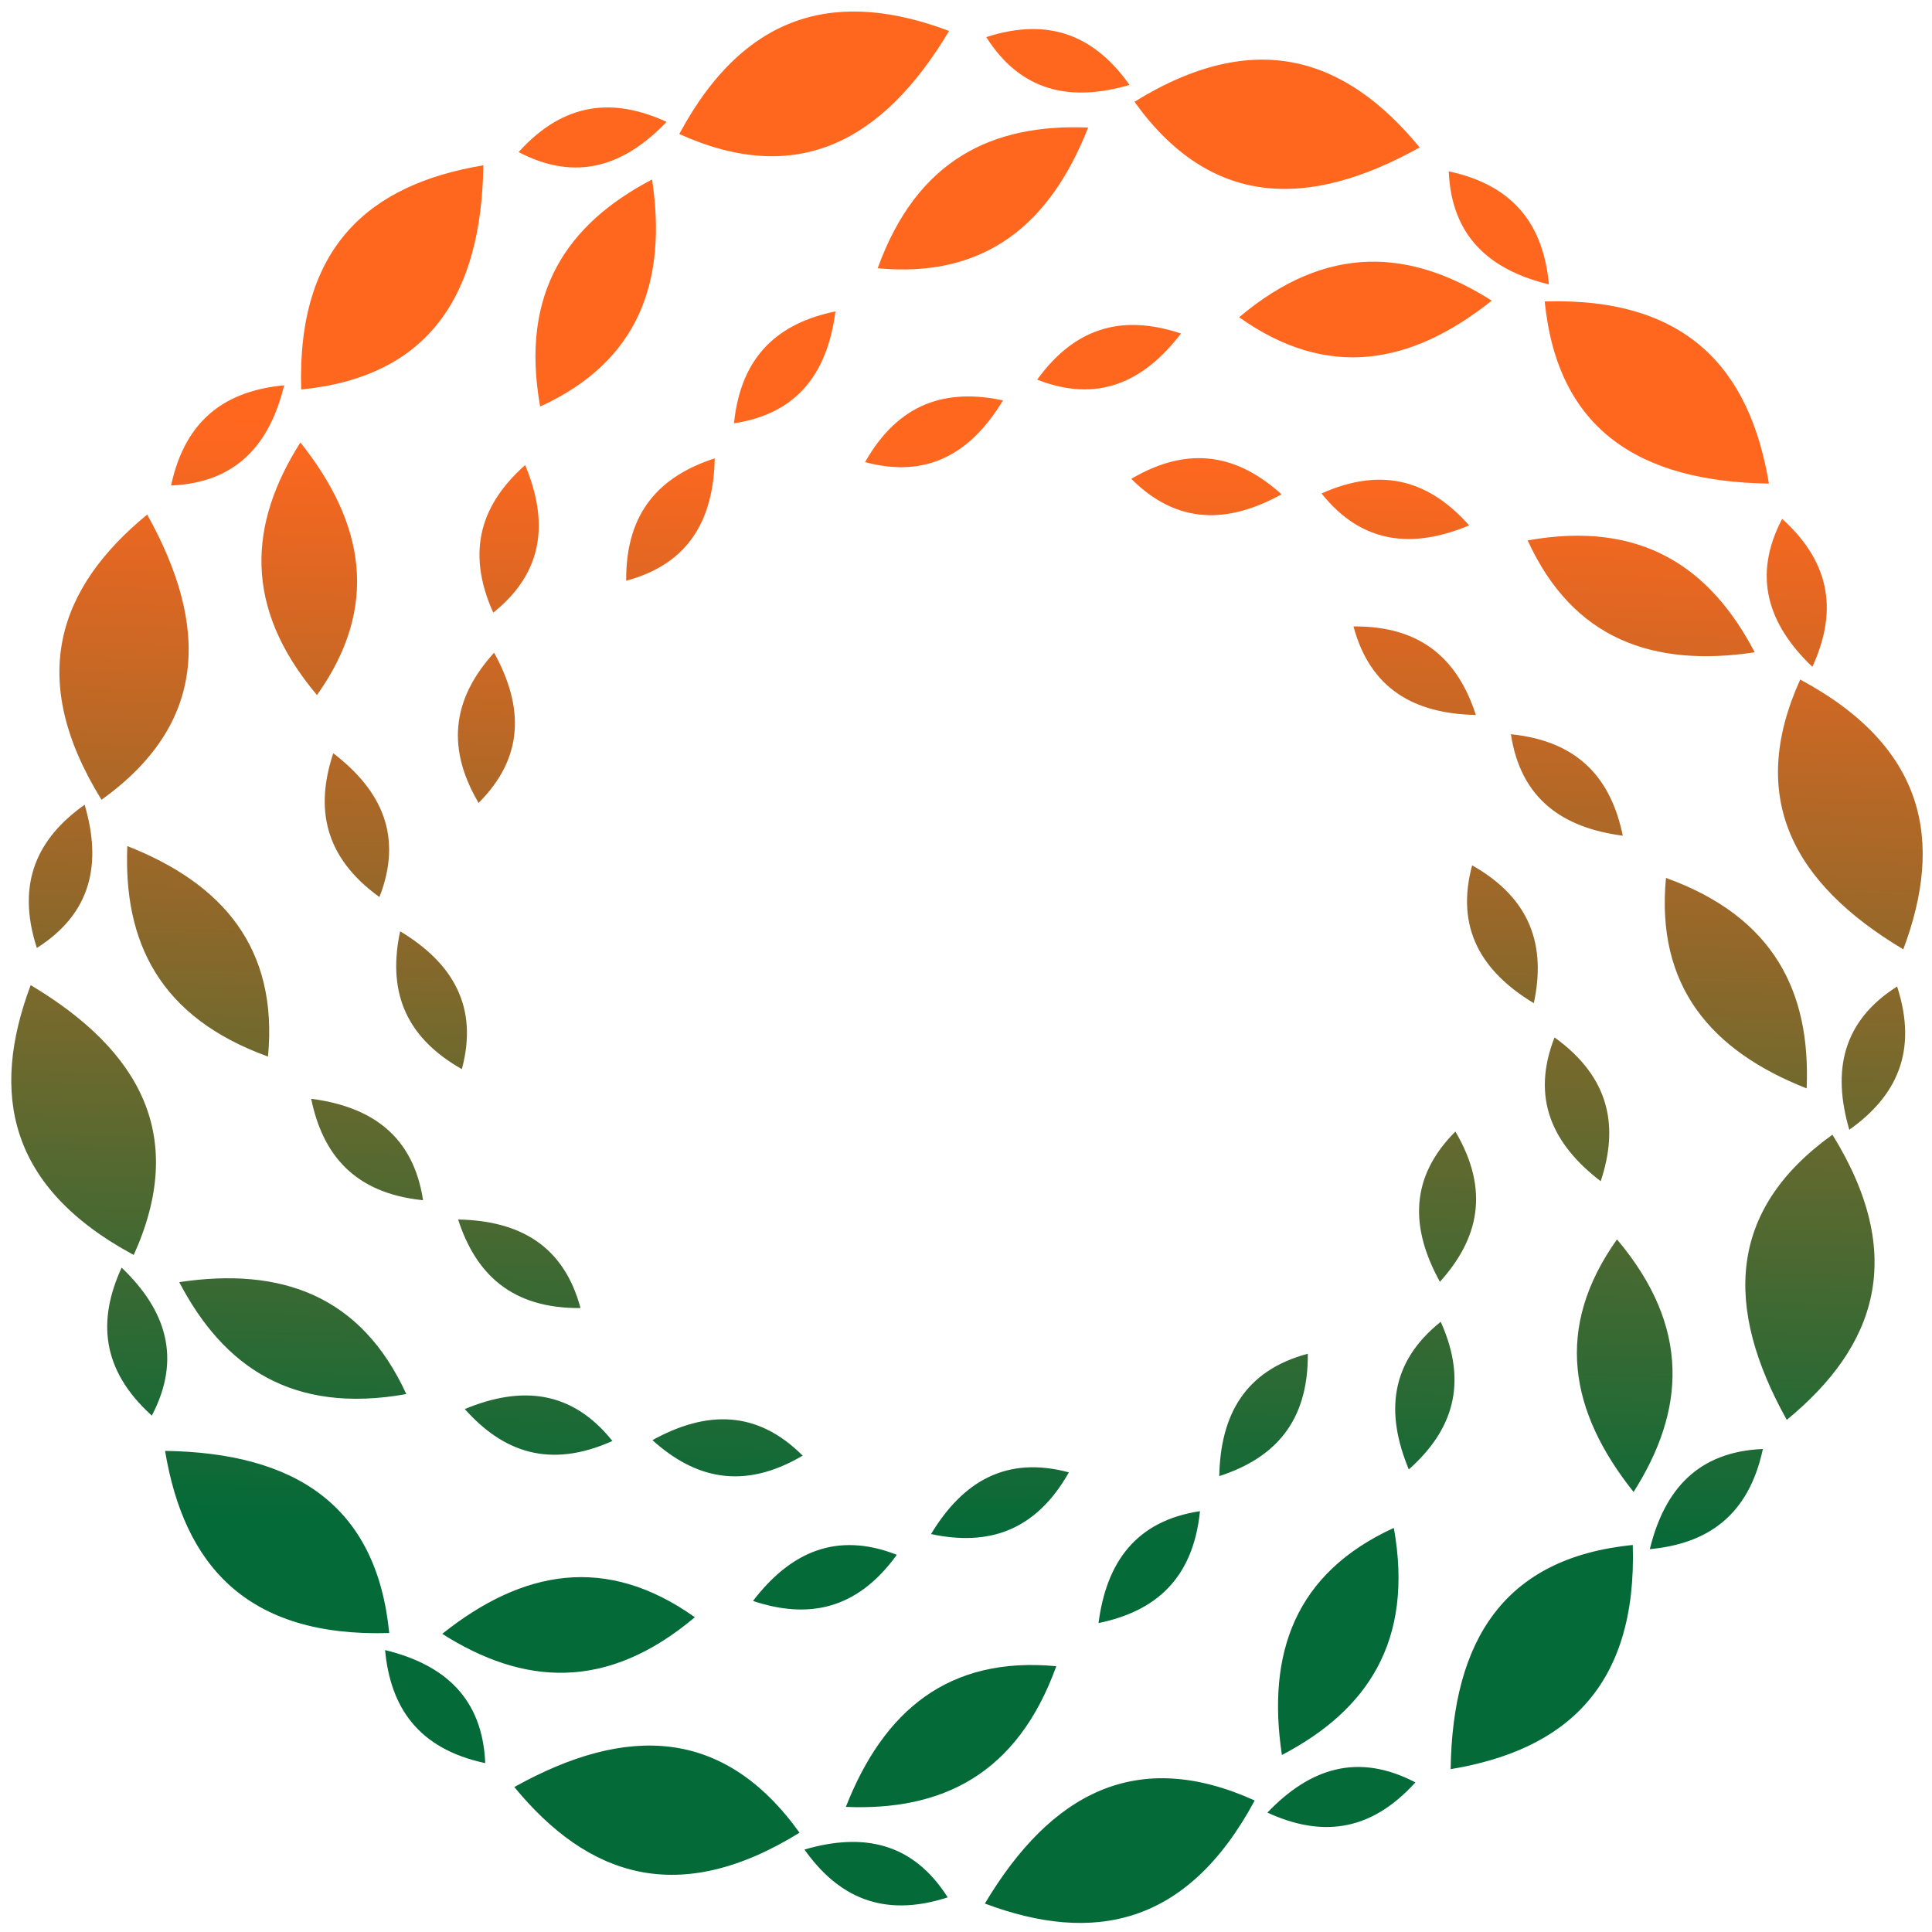
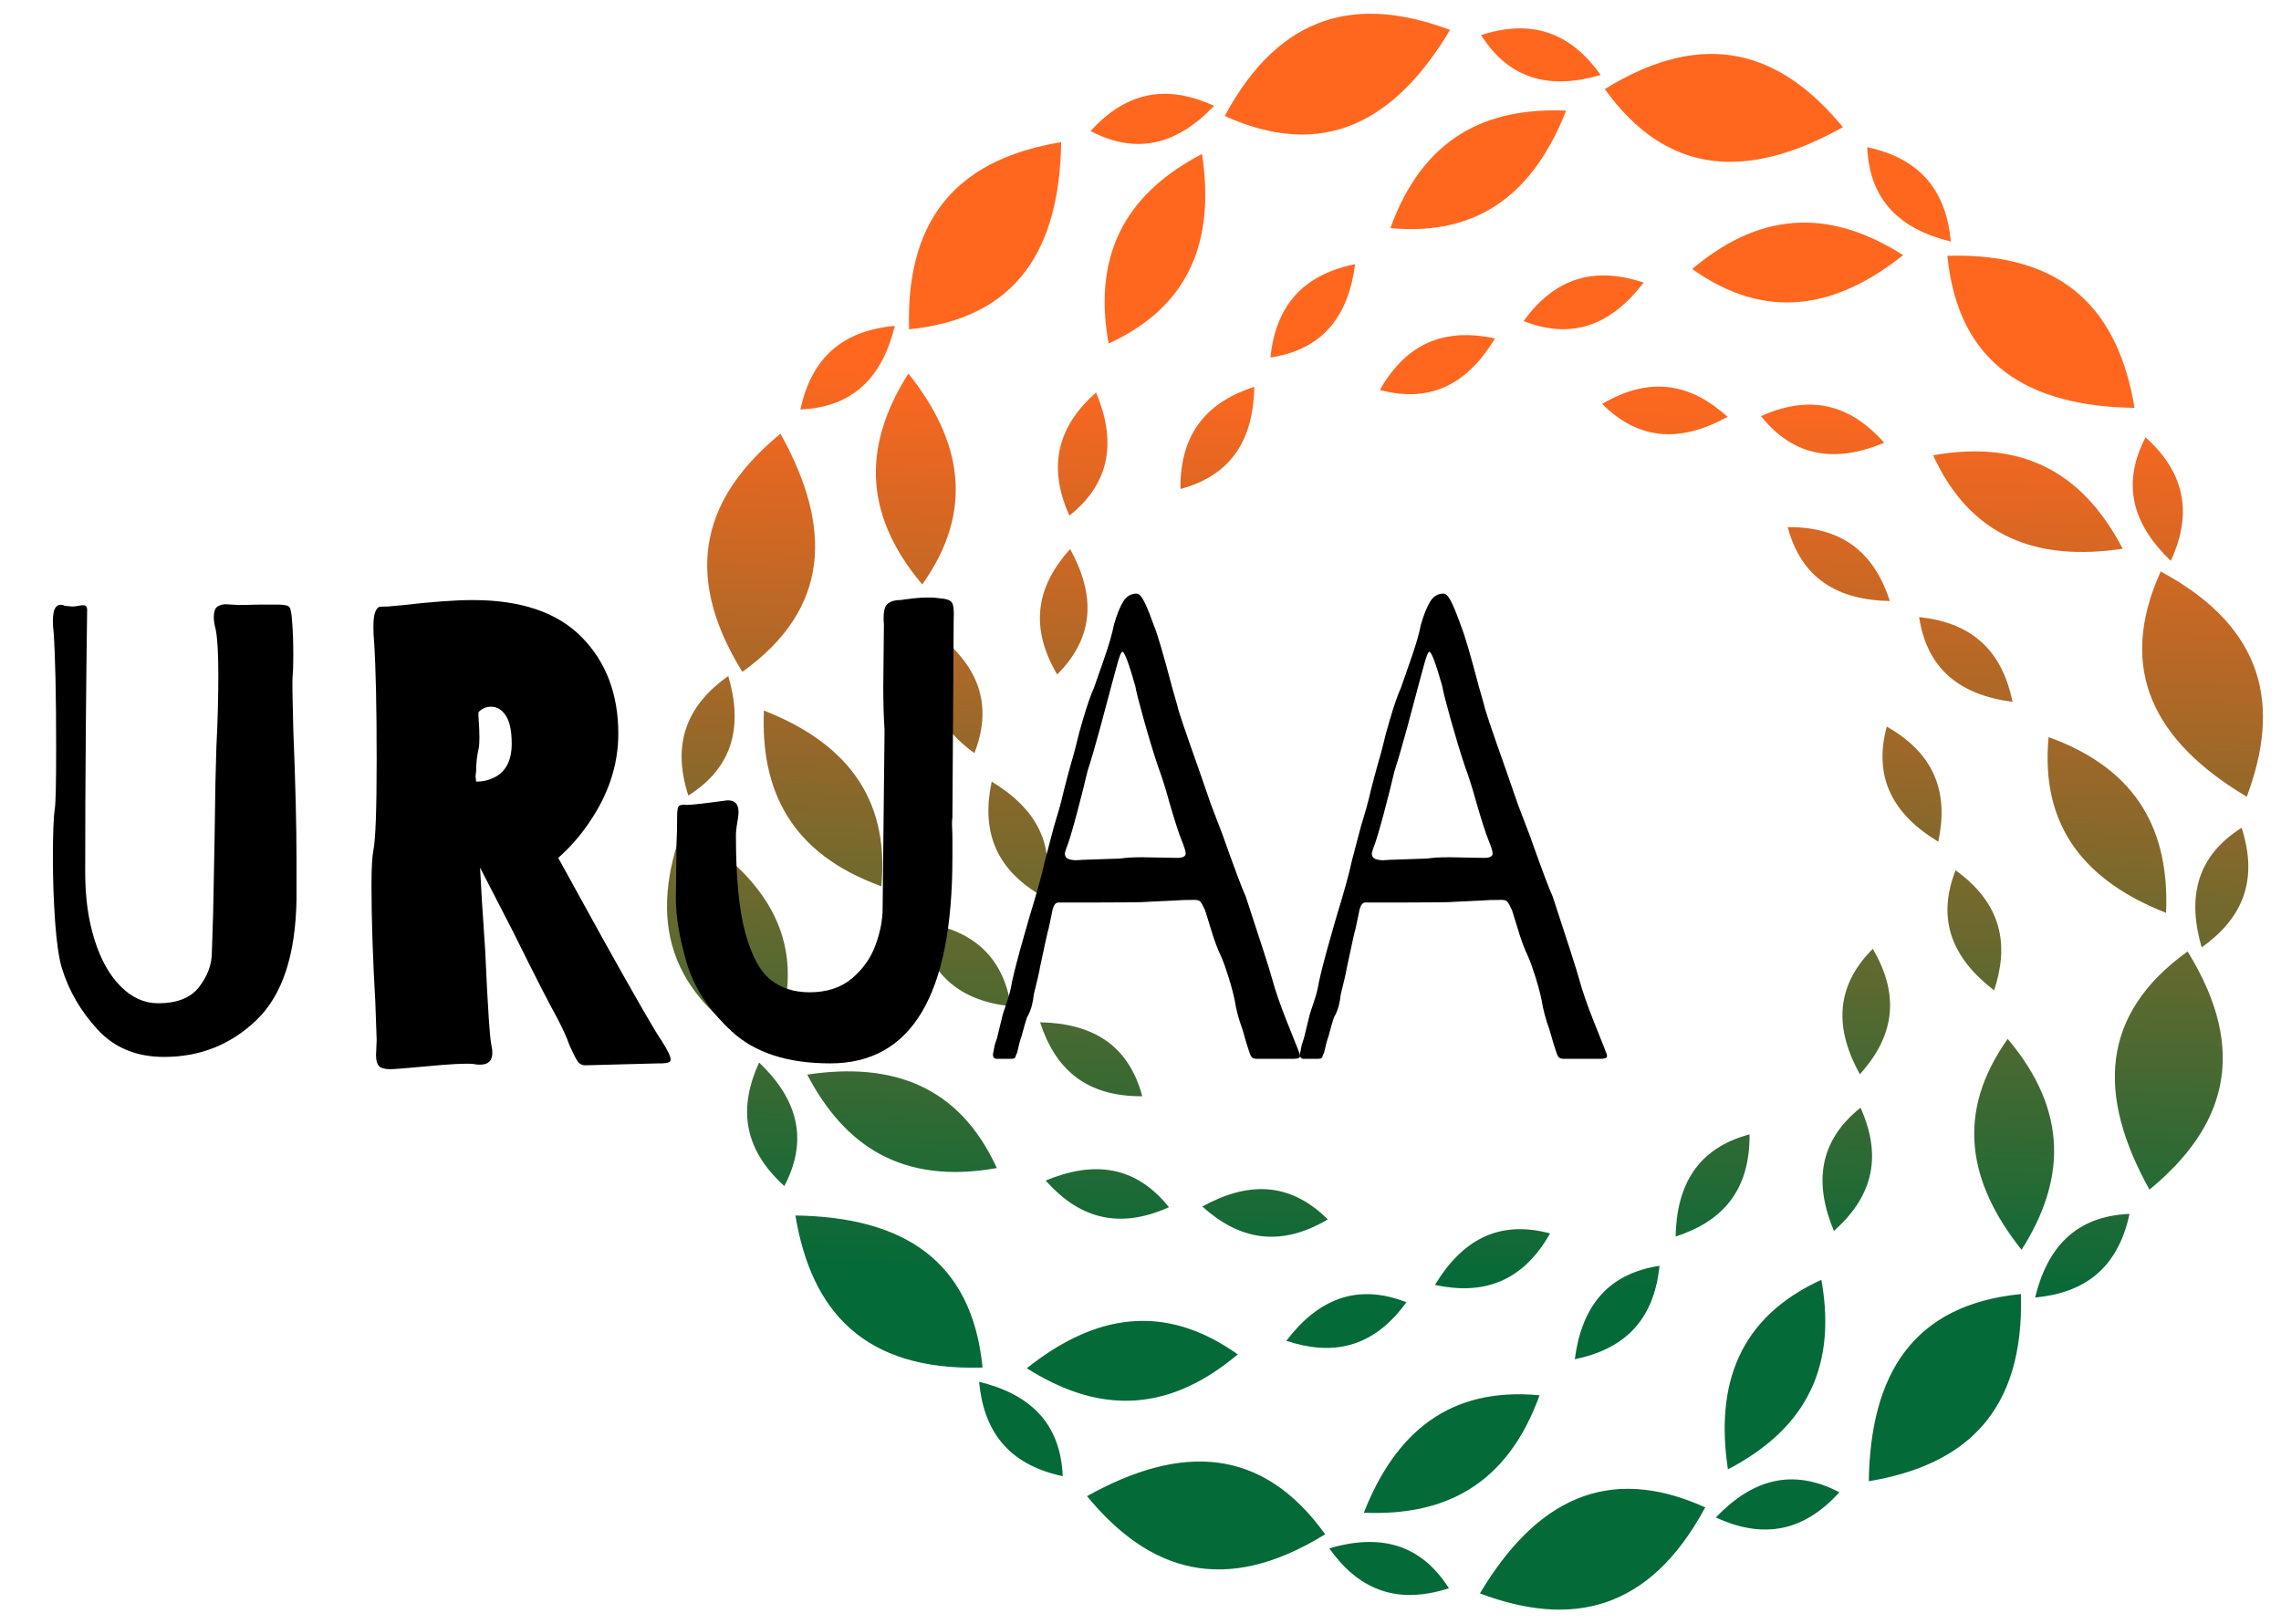
- <svg xmlns="http://www.w3.org/2000/svg" viewBox="560 357 785 785" width="100%" height="100%">
+ <svg xmlns="http://www.w3.org/2000/svg" viewBox="240 355 1110 790" width="100%" height="100%">
  <defs>
    <clipPath id="44c0f27380">
      <path d="M 564.324 361.527 L 1341.211 361.527 L 1341.211 1138.574 L 564.324 1138.574 Z M 564.324 361.527 " clip-rule="nonzero" />
    </clipPath>
    <clipPath id="81c0b21986">
      <path d="M 1191.633 778.516 C 1214.375 794.918 1217.703 814.941 1210.391 836.949 C 1190.578 821.789 1182.039 803.035 1191.633 778.516 M 1217.008 860.578 C 1247.301 896.488 1244.582 930.402 1223.75 963.215 C 1197.703 930.512 1191.422 896.555 1217.008 860.578 Z M 1223.426 984.75 C 1225.176 1042.574 1195.867 1068.125 1149.414 1075.832 C 1150.188 1023.414 1171.176 989.93 1223.426 984.75 Z M 1135.086 1081.211 C 1116.305 1102.023 1096.043 1103.156 1074.961 1093.488 C 1092.191 1075.449 1111.754 1069.004 1135.086 1081.211 Z M 1145.391 894.062 C 1156.887 919.637 1149.762 938.641 1132.426 954.051 C 1122.844 931.012 1124.82 910.504 1145.391 894.062 Z M 1126.336 977.816 C 1134.613 1024.062 1115.301 1052.074 1080.855 1070.074 C 1074.648 1028.73 1086.191 996.18 1126.336 977.816 Z M 1069.809 1088.562 C 1042.41 1139.512 1004.254 1146.988 960.168 1130.438 C 987.051 1085.426 1021.969 1066.922 1069.809 1088.562 Z M 945.074 1127.93 C 918.402 1136.562 900.285 1127.414 886.863 1108.5 C 910.805 1101.492 930.973 1105.691 945.074 1127.93 Z M 1151.352 816.762 C 1165.582 840.922 1160.594 860.59 1145.055 877.812 C 1132.996 855.969 1132.715 835.371 1151.352 816.762 Z M 1047.57 971.008 C 1044.734 998.902 1029.066 1011.801 1006.344 1016.473 C 1009.566 991.734 1021.539 974.957 1047.57 971.008 Z M 989.191 1034.012 C 973.238 1078.199 942.508 1092.805 903.68 1091.168 C 918.977 1052.262 945.246 1029.844 989.191 1034.012 Z M 884.863 1101.656 C 835.664 1132.082 798.883 1119.477 768.977 1083.102 C 814.762 1057.562 854.258 1058.996 884.863 1101.656 Z M 757.156 1073.383 C 729.742 1067.523 718.629 1050.547 716.461 1027.453 C 740.703 1033.352 756.062 1047.074 757.156 1073.383 Z M 1091.383 907.043 C 1091.629 935.078 1077.473 949.621 1055.406 956.762 C 1055.887 931.82 1065.938 913.836 1091.383 907.043 Z M 924.387 988.734 C 907.984 1011.473 887.961 1014.809 865.953 1007.492 C 881.109 987.68 899.867 979.141 924.387 988.734 Z M 842.324 1014.109 C 806.414 1044.398 772.496 1041.684 739.688 1020.852 C 772.391 994.801 806.348 988.523 842.324 1014.109 Z M 718.152 1020.523 C 660.328 1022.273 634.777 992.969 627.07 946.516 C 679.492 947.289 712.977 968.273 718.152 1020.523 Z M 621.695 932.188 C 600.883 913.402 599.746 893.141 609.414 872.062 C 627.453 889.289 633.898 908.855 621.695 932.188 Z M 994.309 955.246 C 980.504 979.648 960.977 985.16 938.293 980.316 C 951.176 958.953 968.875 948.406 994.309 955.246 Z M 808.836 942.488 C 783.266 953.984 764.258 946.859 748.855 929.523 C 771.887 919.941 792.402 921.922 808.836 942.488 Z M 725.086 923.434 C 678.84 931.711 650.824 912.402 632.828 877.953 C 674.172 871.75 706.723 883.289 725.086 923.434 Z M 614.34 866.906 C 563.387 839.508 555.914 801.352 572.465 757.266 C 617.477 784.148 635.984 819.07 614.34 866.906 Z M 574.969 742.176 C 566.336 715.5 575.488 697.387 594.398 683.965 C 601.414 707.906 597.215 728.066 574.969 742.176 Z M 886.137 948.453 C 861.98 962.68 842.312 957.691 825.09 942.152 C 846.93 930.098 867.535 929.812 886.137 948.453 Z M 731.895 844.668 C 704.004 841.836 691.102 826.16 686.434 803.445 C 711.168 806.664 727.945 818.641 731.895 844.668 Z M 668.891 786.293 C 624.703 770.336 610.098 739.605 611.734 700.773 C 650.645 716.074 673.062 742.344 668.891 786.293 Z M 601.25 681.965 C 570.82 632.758 583.426 595.98 619.801 566.074 C 645.344 611.859 643.91 651.355 601.25 681.965 Z M 629.516 554.258 C 635.379 526.84 652.363 515.73 675.449 513.562 C 669.551 537.801 655.832 553.164 629.516 554.258 Z M 795.859 888.48 C 767.824 888.727 753.285 874.574 746.137 852.5 C 771.078 852.98 789.066 863.035 795.859 888.48 Z M 714.168 721.484 C 691.43 705.082 688.098 685.059 695.41 663.051 C 715.223 678.215 723.762 696.961 714.168 721.484 Z M 688.801 639.422 C 658.5 603.516 661.219 569.602 682.055 536.785 C 708.102 569.488 714.379 603.449 688.801 639.422 Z M 682.379 515.254 C 680.629 457.422 709.934 431.875 756.391 424.172 C 755.617 476.59 734.629 510.078 682.379 515.254 Z M 770.715 418.793 C 789.492 397.98 809.762 396.84 830.844 406.516 C 813.617 424.555 794.051 431 770.715 418.793 Z M 747.66 791.406 C 723.258 777.605 717.742 758.07 722.586 735.391 C 743.945 748.277 754.496 765.977 747.66 791.406 Z M 760.41 605.938 C 748.918 580.367 756.047 561.359 773.383 545.957 C 782.961 568.988 780.984 589.496 760.41 605.938 Z M 779.473 522.188 C 771.184 475.938 790.5 447.926 824.949 429.93 C 831.152 471.273 819.613 503.824 779.473 522.188 Z M 836 411.445 C 863.398 360.488 901.551 353.012 945.633 369.57 C 918.754 414.578 883.836 433.082 836 411.445 Z M 960.727 372.074 C 987.398 363.434 1005.52 372.586 1018.941 391.504 C 995 398.516 974.832 394.312 960.727 372.074 Z M 754.457 683.234 C 740.227 659.086 745.211 639.41 760.75 622.191 C 772.801 644.031 773.09 664.633 754.457 683.234 Z M 858.23 528.992 C 861.066 501.102 876.742 488.203 899.457 483.527 C 896.234 508.266 884.27 525.043 858.23 528.992 Z M 916.613 465.996 C 932.559 421.801 963.293 407.199 1002.125 408.836 C 986.828 447.742 960.559 470.156 916.613 465.996 Z M 1020.941 398.352 C 1070.145 367.918 1106.926 380.523 1136.824 416.902 C 1091.039 442.441 1051.547 441.012 1020.941 398.352 Z M 1148.645 426.617 C 1176.062 432.477 1187.18 449.457 1189.344 472.551 C 1165.105 466.656 1149.738 452.93 1148.645 426.617 Z M 814.43 592.961 C 814.176 564.93 828.336 550.383 850.398 543.242 C 849.918 568.176 839.867 586.168 814.43 592.961 Z M 981.418 511.266 C 997.82 488.531 1017.844 485.199 1039.852 492.512 C 1024.695 512.324 1005.941 520.863 981.418 511.266 Z M 1063.48 485.902 C 1099.391 455.598 1133.309 458.32 1166.117 479.156 C 1133.414 505.203 1099.453 511.48 1063.48 485.902 Z M 1187.648 479.484 C 1245.48 477.73 1271.027 507.035 1278.73 553.488 C 1226.312 552.715 1192.824 531.727 1187.648 479.484 Z M 1284.109 567.816 C 1304.922 586.594 1306.062 606.863 1296.391 627.945 C 1278.348 610.719 1271.902 591.148 1284.109 567.816 Z M 911.496 544.766 C 925.297 520.359 944.832 514.844 967.512 519.688 C 954.629 541.043 936.926 551.598 911.496 544.766 Z M 1096.961 557.508 C 1122.531 546.02 1141.539 553.145 1156.945 570.48 C 1133.914 580.062 1113.402 578.082 1096.961 557.508 Z M 1180.711 576.574 C 1226.965 568.285 1254.977 587.602 1272.973 622.047 C 1231.625 628.254 1199.078 616.711 1180.711 576.574 Z M 1291.457 633.102 C 1342.414 660.492 1349.887 698.648 1333.332 742.734 C 1288.324 715.852 1269.816 680.934 1291.457 633.102 Z M 1330.828 757.828 C 1339.461 784.496 1330.312 802.617 1311.398 816.039 C 1304.387 792.102 1308.586 771.93 1330.828 757.828 Z M 1019.66 551.559 C 1043.816 537.324 1063.492 542.312 1080.711 557.848 C 1058.875 569.902 1038.27 570.188 1019.66 551.559 Z M 1173.906 655.328 C 1201.801 658.164 1214.695 673.84 1219.367 696.555 C 1194.637 693.336 1177.855 681.363 1173.906 655.328 Z M 1236.906 713.711 C 1281.102 729.66 1295.707 760.395 1294.07 799.227 C 1255.156 783.926 1232.742 757.652 1236.906 713.711 Z M 1304.547 818.039 C 1334.984 867.242 1322.379 904.02 1285.996 933.918 C 1260.461 888.141 1261.895 848.645 1304.547 818.039 Z M 1276.285 945.746 C 1270.426 973.156 1253.441 984.273 1230.352 986.441 C 1236.246 962.203 1249.969 946.836 1276.285 945.746 Z M 1109.941 611.527 C 1137.977 611.273 1152.52 625.434 1159.664 647.496 C 1134.727 647.02 1116.734 636.961 1109.941 611.527 Z M 1158.145 708.594 C 1182.551 722.398 1188.062 741.926 1183.219 764.609 C 1161.855 751.727 1151.309 734.027 1158.145 708.594 Z M 1158.145 708.594 " clip-rule="nonzero" />
    </clipPath>
    <linearGradient x1="-12.168" gradientTransform="matrix(0, 0.266112, -0.266112, 0, 1349.888, 353.0119)" y1="1444.761" x2="2996.199" gradientUnits="userSpaceOnUse" y2="1538.854" id="87e8923e1f">
      <stop stop-opacity="1" stop-color="rgb(100%, 40.388%, 12.16%)" offset="0" />
      <stop stop-opacity="1" stop-color="rgb(100%, 40.388%, 12.16%)" offset="0.03" />
      <stop stop-opacity="1" stop-color="rgb(100%, 40.388%, 12.16%)" offset="0.125" />
      <stop stop-opacity="1" stop-color="rgb(100%, 40.388%, 12.16%)" offset="0.188" />
      <stop stop-opacity="1" stop-color="rgb(100%, 40.388%, 12.16%)" offset="0.219" />
      <stop stop-opacity="1" stop-color="rgb(100%, 40.388%, 12.16%)" offset="0.234" />
      <stop stop-opacity="1" stop-color="rgb(99.78%, 40.392%, 12.181%)" offset="0.238" />
      <stop stop-opacity="1" stop-color="rgb(99.561%, 40.395%, 12.202%)" offset="0.242" />
      <stop stop-opacity="1" stop-color="rgb(98.86%, 40.402%, 12.273%)" offset="0.246" />
      <stop stop-opacity="1" stop-color="rgb(98.161%, 40.411%, 12.343%)" offset="0.25" />
      <stop stop-opacity="1" stop-color="rgb(97.461%, 40.419%, 12.411%)" offset="0.254" />
      <stop stop-opacity="1" stop-color="rgb(96.762%, 40.428%, 12.482%)" offset="0.258" />
      <stop stop-opacity="1" stop-color="rgb(96.062%, 40.436%, 12.55%)" offset="0.262" />
      <stop stop-opacity="1" stop-color="rgb(95.363%, 40.445%, 12.621%)" offset="0.266" />
      <stop stop-opacity="1" stop-color="rgb(94.662%, 40.453%, 12.691%)" offset="0.27" />
      <stop stop-opacity="1" stop-color="rgb(93.964%, 40.462%, 12.761%)" offset="0.273" />
      <stop stop-opacity="1" stop-color="rgb(93.263%, 40.469%, 12.83%)" offset="0.277" />
      <stop stop-opacity="1" stop-color="rgb(92.563%, 40.479%, 12.9%)" offset="0.281" />
      <stop stop-opacity="1" stop-color="rgb(91.862%, 40.486%, 12.968%)" offset="0.285" />
      <stop stop-opacity="1" stop-color="rgb(91.164%, 40.495%, 13.039%)" offset="0.289" />
      <stop stop-opacity="1" stop-color="rgb(90.463%, 40.503%, 13.107%)" offset="0.293" />
      <stop stop-opacity="1" stop-color="rgb(89.764%, 40.512%, 13.177%)" offset="0.297" />
      <stop stop-opacity="1" stop-color="rgb(89.064%, 40.52%, 13.248%)" offset="0.301" />
      <stop stop-opacity="1" stop-color="rgb(88.365%, 40.529%, 13.318%)" offset="0.305" />
      <stop stop-opacity="1" stop-color="rgb(87.665%, 40.536%, 13.387%)" offset="0.309" />
      <stop stop-opacity="1" stop-color="rgb(86.966%, 40.546%, 13.457%)" offset="0.312" />
      <stop stop-opacity="1" stop-color="rgb(86.266%, 40.553%, 13.525%)" offset="0.316" />
      <stop stop-opacity="1" stop-color="rgb(85.565%, 40.562%, 13.596%)" offset="0.32" />
      <stop stop-opacity="1" stop-color="rgb(84.865%, 40.57%, 13.666%)" offset="0.324" />
      <stop stop-opacity="1" stop-color="rgb(84.166%, 40.579%, 13.736%)" offset="0.328" />
      <stop stop-opacity="1" stop-color="rgb(83.466%, 40.587%, 13.805%)" offset="0.332" />
      <stop stop-opacity="1" stop-color="rgb(82.767%, 40.596%, 13.875%)" offset="0.336" />
      <stop stop-opacity="1" stop-color="rgb(82.066%, 40.604%, 13.943%)" offset="0.34" />
      <stop stop-opacity="1" stop-color="rgb(81.367%, 40.613%, 14.014%)" offset="0.344" />
      <stop stop-opacity="1" stop-color="rgb(80.667%, 40.62%, 14.084%)" offset="0.348" />
      <stop stop-opacity="1" stop-color="rgb(79.968%, 40.63%, 14.154%)" offset="0.352" />
      <stop stop-opacity="1" stop-color="rgb(79.268%, 40.637%, 14.223%)" offset="0.355" />
      <stop stop-opacity="1" stop-color="rgb(78.568%, 40.646%, 14.293%)" offset="0.359" />
      <stop stop-opacity="1" stop-color="rgb(77.867%, 40.654%, 14.362%)" offset="0.363" />
      <stop stop-opacity="1" stop-color="rgb(77.168%, 40.663%, 14.432%)" offset="0.367" />
      <stop stop-opacity="1" stop-color="rgb(76.468%, 40.671%, 14.502%)" offset="0.371" />
      <stop stop-opacity="1" stop-color="rgb(75.769%, 40.68%, 14.572%)" offset="0.375" />
      <stop stop-opacity="1" stop-color="rgb(75.069%, 40.688%, 14.641%)" offset="0.379" />
      <stop stop-opacity="1" stop-color="rgb(74.37%, 40.697%, 14.711%)" offset="0.383" />
      <stop stop-opacity="1" stop-color="rgb(73.669%, 40.704%, 14.78%)" offset="0.387" />
      <stop stop-opacity="1" stop-color="rgb(72.971%, 40.714%, 14.85%)" offset="0.391" />
      <stop stop-opacity="1" stop-color="rgb(72.27%, 40.721%, 14.92%)" offset="0.395" />
      <stop stop-opacity="1" stop-color="rgb(71.57%, 40.73%, 14.99%)" offset="0.398" />
      <stop stop-opacity="1" stop-color="rgb(70.869%, 40.738%, 15.059%)" offset="0.402" />
      <stop stop-opacity="1" stop-color="rgb(70.171%, 40.747%, 15.129%)" offset="0.406" />
      <stop stop-opacity="1" stop-color="rgb(69.47%, 40.755%, 15.198%)" offset="0.41" />
      <stop stop-opacity="1" stop-color="rgb(68.771%, 40.764%, 15.268%)" offset="0.414" />
      <stop stop-opacity="1" stop-color="rgb(68.071%, 40.771%, 15.338%)" offset="0.418" />
      <stop stop-opacity="1" stop-color="rgb(67.372%, 40.781%, 15.408%)" offset="0.422" />
      <stop stop-opacity="1" stop-color="rgb(66.672%, 40.788%, 15.477%)" offset="0.426" />
      <stop stop-opacity="1" stop-color="rgb(65.973%, 40.797%, 15.547%)" offset="0.43" />
      <stop stop-opacity="1" stop-color="rgb(65.273%, 40.805%, 15.616%)" offset="0.434" />
      <stop stop-opacity="1" stop-color="rgb(64.572%, 40.814%, 15.686%)" offset="0.438" />
      <stop stop-opacity="1" stop-color="rgb(63.872%, 40.822%, 15.756%)" offset="0.441" />
      <stop stop-opacity="1" stop-color="rgb(63.173%, 40.831%, 15.826%)" offset="0.445" />
      <stop stop-opacity="1" stop-color="rgb(62.473%, 40.839%, 15.895%)" offset="0.449" />
      <stop stop-opacity="1" stop-color="rgb(61.774%, 40.848%, 15.965%)" offset="0.453" />
      <stop stop-opacity="1" stop-color="rgb(61.073%, 40.855%, 16.034%)" offset="0.457" />
      <stop stop-opacity="1" stop-color="rgb(60.374%, 40.865%, 16.104%)" offset="0.461" />
      <stop stop-opacity="1" stop-color="rgb(59.674%, 40.872%, 16.174%)" offset="0.465" />
      <stop stop-opacity="1" stop-color="rgb(58.975%, 40.881%, 16.245%)" offset="0.469" />
      <stop stop-opacity="1" stop-color="rgb(58.275%, 40.889%, 16.313%)" offset="0.473" />
      <stop stop-opacity="1" stop-color="rgb(57.574%, 40.898%, 16.383%)" offset="0.477" />
      <stop stop-opacity="1" stop-color="rgb(56.874%, 40.906%, 16.452%)" offset="0.48" />
      <stop stop-opacity="1" stop-color="rgb(56.175%, 40.915%, 16.522%)" offset="0.484" />
      <stop stop-opacity="1" stop-color="rgb(55.475%, 40.923%, 16.591%)" offset="0.488" />
      <stop stop-opacity="1" stop-color="rgb(54.776%, 40.932%, 16.661%)" offset="0.492" />
      <stop stop-opacity="1" stop-color="rgb(54.076%, 40.939%, 16.731%)" offset="0.496" />
      <stop stop-opacity="1" stop-color="rgb(53.377%, 40.948%, 16.801%)" offset="0.5" />
      <stop stop-opacity="1" stop-color="rgb(52.676%, 40.956%, 16.87%)" offset="0.504" />
      <stop stop-opacity="1" stop-color="rgb(51.978%, 40.965%, 16.94%)" offset="0.508" />
      <stop stop-opacity="1" stop-color="rgb(51.277%, 40.973%, 17.009%)" offset="0.512" />
      <stop stop-opacity="1" stop-color="rgb(50.578%, 40.982%, 17.079%)" offset="0.516" />
      <stop stop-opacity="1" stop-color="rgb(49.878%, 40.99%, 17.149%)" offset="0.52" />
      <stop stop-opacity="1" stop-color="rgb(49.178%, 40.999%, 17.22%)" offset="0.523" />
      <stop stop-opacity="1" stop-color="rgb(48.477%, 41.006%, 17.288%)" offset="0.527" />
      <stop stop-opacity="1" stop-color="rgb(47.778%, 41.016%, 17.358%)" offset="0.531" />
      <stop stop-opacity="1" stop-color="rgb(47.078%, 41.023%, 17.427%)" offset="0.535" />
      <stop stop-opacity="1" stop-color="rgb(46.379%, 41.032%, 17.497%)" offset="0.539" />
      <stop stop-opacity="1" stop-color="rgb(45.679%, 41.04%, 17.567%)" offset="0.543" />
      <stop stop-opacity="1" stop-color="rgb(44.98%, 41.049%, 17.638%)" offset="0.547" />
      <stop stop-opacity="1" stop-color="rgb(44.279%, 41.057%, 17.706%)" offset="0.551" />
      <stop stop-opacity="1" stop-color="rgb(43.581%, 41.066%, 17.776%)" offset="0.555" />
      <stop stop-opacity="1" stop-color="rgb(42.88%, 41.074%, 17.845%)" offset="0.559" />
      <stop stop-opacity="1" stop-color="rgb(42.18%, 41.083%, 17.915%)" offset="0.562" />
      <stop stop-opacity="1" stop-color="rgb(41.479%, 41.09%, 17.986%)" offset="0.566" />
      <stop stop-opacity="1" stop-color="rgb(40.781%, 41.1%, 18.056%)" offset="0.57" />
      <stop stop-opacity="1" stop-color="rgb(40.08%, 41.107%, 18.124%)" offset="0.574" />
      <stop stop-opacity="1" stop-color="rgb(39.381%, 41.116%, 18.195%)" offset="0.578" />
      <stop stop-opacity="1" stop-color="rgb(38.681%, 41.124%, 18.263%)" offset="0.582" />
      <stop stop-opacity="1" stop-color="rgb(37.982%, 41.133%, 18.333%)" offset="0.586" />
      <stop stop-opacity="1" stop-color="rgb(37.282%, 41.141%, 18.404%)" offset="0.59" />
      <stop stop-opacity="1" stop-color="rgb(36.583%, 41.15%, 18.474%)" offset="0.594" />
      <stop stop-opacity="1" stop-color="rgb(35.883%, 41.158%, 18.542%)" offset="0.598" />
      <stop stop-opacity="1" stop-color="rgb(35.182%, 41.167%, 18.613%)" offset="0.602" />
      <stop stop-opacity="1" stop-color="rgb(34.482%, 41.174%, 18.681%)" offset="0.605" />
      <stop stop-opacity="1" stop-color="rgb(33.783%, 41.183%, 18.752%)" offset="0.609" />
      <stop stop-opacity="1" stop-color="rgb(33.083%, 41.191%, 18.822%)" offset="0.613" />
      <stop stop-opacity="1" stop-color="rgb(32.384%, 41.2%, 18.892%)" offset="0.617" />
      <stop stop-opacity="1" stop-color="rgb(31.683%, 41.208%, 18.961%)" offset="0.621" />
      <stop stop-opacity="1" stop-color="rgb(30.984%, 41.217%, 19.031%)" offset="0.625" />
      <stop stop-opacity="1" stop-color="rgb(30.284%, 41.225%, 19.099%)" offset="0.629" />
      <stop stop-opacity="1" stop-color="rgb(29.585%, 41.234%, 19.17%)" offset="0.633" />
      <stop stop-opacity="1" stop-color="rgb(28.885%, 41.241%, 19.24%)" offset="0.637" />
      <stop stop-opacity="1" stop-color="rgb(28.185%, 41.251%, 19.31%)" offset="0.641" />
      <stop stop-opacity="1" stop-color="rgb(27.484%, 41.258%, 19.379%)" offset="0.645" />
      <stop stop-opacity="1" stop-color="rgb(26.785%, 41.267%, 19.449%)" offset="0.648" />
      <stop stop-opacity="1" stop-color="rgb(26.085%, 41.275%, 19.518%)" offset="0.652" />
      <stop stop-opacity="1" stop-color="rgb(25.386%, 41.284%, 19.588%)" offset="0.656" />
      <stop stop-opacity="1" stop-color="rgb(24.686%, 41.292%, 19.656%)" offset="0.66" />
      <stop stop-opacity="1" stop-color="rgb(23.987%, 41.301%, 19.727%)" offset="0.664" />
      <stop stop-opacity="1" stop-color="rgb(23.286%, 41.309%, 19.797%)" offset="0.668" />
      <stop stop-opacity="1" stop-color="rgb(22.588%, 41.318%, 19.867%)" offset="0.672" />
      <stop stop-opacity="1" stop-color="rgb(21.887%, 41.325%, 19.936%)" offset="0.676" />
      <stop stop-opacity="1" stop-color="rgb(21.187%, 41.335%, 20.006%)" offset="0.68" />
      <stop stop-opacity="1" stop-color="rgb(20.486%, 41.342%, 20.074%)" offset="0.684" />
      <stop stop-opacity="1" stop-color="rgb(19.788%, 41.351%, 20.145%)" offset="0.688" />
      <stop stop-opacity="1" stop-color="rgb(19.087%, 41.359%, 20.215%)" offset="0.691" />
      <stop stop-opacity="1" stop-color="rgb(18.388%, 41.368%, 20.285%)" offset="0.695" />
      <stop stop-opacity="1" stop-color="rgb(17.688%, 41.376%, 20.354%)" offset="0.699" />
      <stop stop-opacity="1" stop-color="rgb(16.989%, 41.385%, 20.424%)" offset="0.703" />
      <stop stop-opacity="1" stop-color="rgb(16.289%, 41.393%, 20.493%)" offset="0.707" />
      <stop stop-opacity="1" stop-color="rgb(15.59%, 41.402%, 20.563%)" offset="0.711" />
      <stop stop-opacity="1" stop-color="rgb(14.89%, 41.409%, 20.633%)" offset="0.715" />
      <stop stop-opacity="1" stop-color="rgb(14.189%, 41.418%, 20.703%)" offset="0.719" />
      <stop stop-opacity="1" stop-color="rgb(13.489%, 41.426%, 20.772%)" offset="0.723" />
      <stop stop-opacity="1" stop-color="rgb(12.79%, 41.435%, 20.842%)" offset="0.727" />
      <stop stop-opacity="1" stop-color="rgb(12.09%, 41.443%, 20.911%)" offset="0.73" />
      <stop stop-opacity="1" stop-color="rgb(11.391%, 41.452%, 20.981%)" offset="0.734" />
      <stop stop-opacity="1" stop-color="rgb(10.69%, 41.46%, 21.051%)" offset="0.738" />
      <stop stop-opacity="1" stop-color="rgb(9.991%, 41.469%, 21.121%)" offset="0.742" />
      <stop stop-opacity="1" stop-color="rgb(9.291%, 41.476%, 21.19%)" offset="0.746" />
      <stop stop-opacity="1" stop-color="rgb(8.592%, 41.486%, 21.26%)" offset="0.75" />
      <stop stop-opacity="1" stop-color="rgb(7.892%, 41.493%, 21.329%)" offset="0.754" />
      <stop stop-opacity="1" stop-color="rgb(7.191%, 41.502%, 21.399%)" offset="0.758" />
      <stop stop-opacity="1" stop-color="rgb(6.491%, 41.51%, 21.469%)" offset="0.762" />
      <stop stop-opacity="1" stop-color="rgb(5.792%, 41.519%, 21.539%)" offset="0.766" />
      <stop stop-opacity="1" stop-color="rgb(5.092%, 41.527%, 21.608%)" offset="0.77" />
      <stop stop-opacity="1" stop-color="rgb(4.393%, 41.536%, 21.678%)" offset="0.773" />
      <stop stop-opacity="1" stop-color="rgb(3.693%, 41.544%, 21.747%)" offset="0.777" />
      <stop stop-opacity="1" stop-color="rgb(2.994%, 41.553%, 21.817%)" offset="0.781" />
      <stop stop-opacity="1" stop-color="rgb(2.293%, 41.56%, 21.887%)" offset="0.785" />
      <stop stop-opacity="1" stop-color="rgb(1.595%, 41.57%, 21.957%)" offset="0.789" />
      <stop stop-opacity="1" stop-color="rgb(1.581%, 41.57%, 21.957%)" offset="0.797" />
      <stop stop-opacity="1" stop-color="rgb(1.569%, 41.57%, 21.959%)" offset="0.812" />
      <stop stop-opacity="1" stop-color="rgb(1.569%, 41.57%, 21.959%)" offset="0.875" />
      <stop stop-opacity="1" stop-color="rgb(1.569%, 41.57%, 21.959%)" offset="0.97" />
      <stop stop-opacity="1" stop-color="rgb(1.569%, 41.57%, 21.959%)" offset="1" />
    </linearGradient>
  </defs>
  <g clip-path="url(#44c0f27380)">
    <g clip-path="url(#81c0b21986)">
      <path fill="url(#87e8923e1f)" d="M 1341.211 361.527 L 564.324 361.527 L 564.324 1138.574 L 1341.211 1138.574 Z" fill-rule="nonzero" />
    </g>
  </g>
+   <g fill="currentColor" fill-opacity="1">
+     <g fill="currentColor" fill-opacity="1">
+       <g transform="translate(248.1339, 870.2887)">
+         <g>
+           <path d="M 134.266 -186.469 C 134.055 -184.375 134.164 -175.57 134.594 -160.062 C 135.633 -134.477 136.156 -113.41 136.156 -96.859 L 136.156 -77.672 C 135.738 -50.629 129.289 -31.078 116.812 -19.016 C 104.344 -6.961 89.305 -0.938 71.703 -0.938 C 58.285 -0.938 47.488 -5.391 39.312 -14.297 C 31.133 -23.211 25.367 -33.125 22.016 -44.031 C 20.547 -48.844 19.441 -56.332 18.703 -66.5 C 17.973 -76.676 17.609 -87.109 17.609 -97.797 C 17.609 -109.742 17.922 -117.707 18.547 -121.688 C 18.973 -124.625 19.188 -134.375 19.188 -150.938 C 19.188 -177.352 18.766 -196.43 17.922 -208.172 C 17.711 -209.43 17.609 -211.109 17.609 -213.203 C 17.609 -219.703 19.598 -222.113 23.578 -220.438 L 27.047 -220.125 C 27.879 -220.125 28.766 -220.227 29.703 -220.438 C 30.648 -220.645 31.648 -220.75 32.703 -220.75 C 33.547 -220.75 34.07 -220.117 34.281 -218.859 C 34.07 -205.648 33.859 -186.727 33.641 -162.094 C 33.43 -137.469 33.328 -113.625 33.328 -90.562 C 33.328 -78.406 34.848 -67.504 37.891 -57.859 C 40.93 -48.211 45.176 -40.664 50.625 -35.219 C 56.07 -29.77 62.148 -27.047 68.859 -27.047 C 78.086 -27.047 84.742 -29.719 88.828 -35.062 C 92.922 -40.406 94.969 -46.016 94.969 -51.891 L 95.594 -71.062 C 96.219 -102.508 96.531 -119.91 96.531 -123.266 C 96.531 -128.086 96.742 -137.625 97.172 -151.875 C 97.797 -163.832 98.109 -175.57 98.109 -187.094 C 98.109 -197.375 97.691 -204.609 96.859 -208.797 C 96.223 -211.316 95.906 -213.305 95.906 -214.766 C 95.906 -217.703 96.586 -219.535 97.953 -220.266 C 99.316 -221.004 100.676 -221.32 102.031 -221.219 C 103.395 -221.113 104.289 -221.062 104.719 -221.062 C 106.812 -220.852 109.164 -220.801 111.781 -220.906 C 114.406 -221.008 116.766 -221.062 118.859 -221.062 L 127.047 -221.062 C 130.398 -221.062 132.336 -220.586 132.859 -219.641 C 133.379 -218.703 133.742 -216.66 133.953 -213.516 C 134.379 -208.898 134.594 -203.238 134.594 -196.531 C 134.594 -191.914 134.484 -188.562 134.266 -186.469 Z M 34.281 -217.281 L 34.281 -218.859 Z M 34.281 -217.281 " />
+         </g>
+       </g>
+     </g>
+     <g fill="currentColor" fill-opacity="1">
+       <g transform="translate(401.5901, 870.2887)">
+         <g>
+           <path d="M 28.297 5.031 C 25.578 5.031 23.742 4.504 22.797 3.453 C 21.859 2.41 21.391 0.629 21.391 -1.891 L 21.703 -9.125 L 21.062 -27.359 C 19.812 -49.16 19.188 -68.133 19.188 -84.281 C 19.188 -92.664 19.5 -98.426 20.125 -101.562 C 21.176 -106.812 21.703 -121.594 21.703 -145.906 C 21.703 -171.27 21.281 -190.453 20.438 -203.453 C 20.227 -205.129 20.125 -207.438 20.125 -210.375 C 20.125 -213.727 20.438 -216.133 21.062 -217.594 C 21.695 -219.062 22.379 -219.848 23.109 -219.953 C 23.848 -220.066 25.16 -220.125 27.047 -220.125 L 33.969 -220.75 C 48.426 -222.426 59.953 -223.266 68.547 -223.266 C 92.023 -223.266 109.688 -217.234 121.531 -205.172 C 133.375 -193.117 139.297 -177.453 139.297 -158.172 C 139.297 -142.867 134.375 -128.191 124.531 -114.141 C 120.332 -108.066 115.508 -102.617 110.062 -97.797 L 132.078 -57.859 C 148.211 -28.93 157.645 -12.582 160.375 -8.812 C 163.312 -4.195 164.781 -1.156 164.781 0.312 C 164.781 1.156 164.254 1.68 163.203 1.891 C 162.148 2.098 161.254 2.203 160.516 2.203 C 159.785 2.203 159.211 2.203 158.797 2.203 L 123.266 3.141 C 121.586 3.141 120.273 2.406 119.328 0.938 C 118.391 -0.531 117.082 -3.148 115.406 -6.922 C 114.352 -10.066 112.469 -14.258 109.75 -19.5 C 105.551 -27.039 98.316 -41.191 88.047 -61.953 L 72.016 -93.078 L 72.953 -76.406 L 74.531 -52.516 C 75.781 -24.422 76.828 -8.906 77.672 -5.969 C 77.879 -5.133 77.984 -4.086 77.984 -2.828 C 77.984 0.941 75.992 2.828 72.016 2.828 C 70.754 2.828 69.703 2.723 68.859 2.516 C 65.504 2.098 57.332 2.52 44.344 3.781 C 35.531 4.613 30.18 5.031 28.297 5.031 Z M 70.125 -134.906 C 73.27 -134.906 76.098 -135.531 78.609 -136.781 C 84.484 -139.508 87.422 -145.066 87.422 -153.453 C 87.422 -159.535 86.477 -164.039 84.594 -166.969 C 82.707 -169.906 80.297 -171.375 77.359 -171.375 C 75.047 -171.375 73.051 -170.535 71.375 -168.859 C 71.164 -168.648 71.164 -167.18 71.375 -164.453 C 71.594 -161.734 71.703 -159.008 71.703 -156.281 C 71.703 -153.977 71.594 -152.301 71.375 -151.25 C 70.539 -147.688 70.125 -144.02 70.125 -140.25 L 69.812 -137.422 Z M 70.125 -134.906 " />
+         </g>
+       </g>
+     </g>
+     <g fill="currentColor" fill-opacity="1">
+       <g transform="translate(567.3102, 870.2887)">
+         <g>
+           <path d="M 76.734 2.203 C 55.973 2.203 39.984 -2.984 28.766 -13.359 C 17.555 -23.742 10.223 -34.961 6.766 -47.016 C 3.305 -59.066 1.578 -69.285 1.578 -77.672 L 1.891 -104.719 C 2.098 -108.695 2.203 -113.203 2.203 -118.234 C 2.203 -120.961 2.516 -122.586 3.141 -123.109 C 3.773 -123.629 5.035 -123.785 6.922 -123.578 C 9.223 -123.578 15.723 -124.312 26.422 -125.781 C 30.191 -125.988 32.078 -124.102 32.078 -120.125 C 32.078 -118.863 31.863 -117.078 31.438 -114.766 C 31.02 -112.461 30.812 -110.367 30.812 -108.484 C 30.812 -88.148 32.332 -72.426 35.375 -61.312 C 38.414 -50.207 42.504 -42.609 47.641 -38.516 C 52.773 -34.43 59.117 -32.391 66.672 -32.391 C 75.055 -32.391 81.922 -34.641 87.266 -39.141 C 92.609 -43.648 96.43 -49.051 98.734 -55.344 C 101.047 -61.633 102.203 -67.609 102.203 -73.266 L 103.141 -160.062 C 102.723 -166.344 102.516 -173.258 102.516 -180.812 L 102.828 -211.312 C 102.41 -216.551 102.93 -219.852 104.391 -221.219 C 105.859 -222.582 107.957 -223.266 110.688 -223.266 C 111.945 -223.473 113.938 -223.734 116.656 -224.047 C 119.383 -224.359 121.898 -224.516 124.203 -224.516 C 126.516 -224.516 128.191 -224.41 129.234 -224.203 C 132.805 -223.992 135.008 -223.312 135.844 -222.156 C 136.688 -221.008 137 -218.234 136.781 -213.828 L 136.156 -117.609 C 135.945 -116.141 135.895 -114.516 136 -112.734 C 136.102 -110.953 136.156 -109.328 136.156 -107.859 L 136.156 -97.797 C 136.156 -31.129 116.348 2.203 76.734 2.203 Z M 76.734 2.203 " />
+         </g>
+       </g>
+     </g>
+     <g fill="currentColor" fill-opacity="1">
+       <g transform="translate(721.7098, 870.2887)">
+         <g>
+           <path d="M 3.453 0 C 1.566 0 1.047 -1.363 1.891 -4.094 C 1.891 -4.719 1.992 -5.238 2.203 -5.656 C 2.203 -6.082 2.305 -6.609 2.516 -7.234 C 2.723 -7.859 3.035 -8.801 3.453 -10.062 L 6.297 -21.703 C 6.711 -22.953 7.441 -25.148 8.484 -28.297 C 9.535 -31.441 10.27 -34.379 10.688 -37.109 C 11.738 -42.141 13.734 -49.789 16.672 -60.062 L 19.188 -68.859 C 23.164 -81.859 25.68 -90.977 26.734 -96.219 L 31.125 -112.891 C 33.227 -119.805 34.488 -124.207 34.906 -126.094 C 36.375 -132.383 38.469 -140.25 41.188 -149.688 L 43.391 -158.484 L 45.281 -165.094 C 47.375 -172.219 49.156 -177.352 50.625 -180.5 C 51.039 -181.758 52.562 -186.109 55.188 -193.547 C 57.812 -200.984 59.539 -206.906 60.375 -211.312 C 61.844 -216.344 63.363 -220.113 64.938 -222.625 C 66.508 -225.145 68.656 -226.406 71.375 -226.406 C 72.426 -226.406 73.473 -225.461 74.516 -223.578 C 75.566 -221.691 76.617 -219.383 77.672 -216.656 C 78.723 -213.938 79.457 -211.945 79.875 -210.688 C 81.551 -206.695 84.484 -196.738 88.672 -180.812 L 91.188 -172 C 91.395 -170.32 94.852 -160.051 101.562 -141.188 L 107.547 -123.891 L 113.203 -109.109 C 119.078 -92.555 122.852 -82.492 124.531 -78.922 C 131.863 -56.703 136.16 -43.285 137.422 -38.672 C 138.891 -33.223 141.242 -26.41 144.484 -18.234 C 147.734 -10.055 149.57 -5.445 150 -4.406 C 150.625 -2.938 150.938 -1.891 150.938 -1.266 C 150.938 -0.422 149.785 0 147.484 0 L 129.875 0 C 129.031 0 128.348 -0.156 127.828 -0.469 C 127.305 -0.781 126.832 -1.566 126.406 -2.828 C 125.57 -5.141 124.422 -8.914 122.953 -14.156 C 121.066 -19.395 119.805 -24.109 119.172 -28.297 C 118.547 -31.441 117.551 -35.211 116.188 -39.609 C 114.82 -44.016 113.617 -47.375 112.578 -49.688 C 110.691 -53.664 109.016 -58.172 107.547 -63.203 L 104.719 -72.328 C 103.664 -74.629 102.875 -76.039 102.344 -76.562 C 101.82 -77.094 100.938 -77.359 99.688 -77.359 C 95.281 -77.359 92.031 -77.254 89.938 -77.047 L 76.406 -76.406 C 74.727 -76.195 66.973 -76.094 53.141 -76.094 L 33.328 -76.094 C 32.078 -76.094 31.133 -74.941 30.5 -72.641 L 29.875 -69.5 L 28.609 -63.516 C 28.191 -62.266 26.832 -56.188 24.531 -45.281 C 23.895 -41.719 22.848 -37.109 21.391 -31.453 C 20.961 -27.254 20.016 -23.789 18.547 -21.062 C 18.129 -20.438 17.602 -18.969 16.969 -16.656 C 16.344 -14.352 15.82 -12.469 15.406 -11 C 14.781 -9.32 14.047 -6.598 13.203 -2.828 C 12.992 -2.617 12.785 -2.145 12.578 -1.406 C 12.367 -0.676 12.051 -0.258 11.625 -0.156 C 11.207 -0.051 10.582 0 9.75 0 Z M 63.516 -97.484 C 66.035 -97.898 69.602 -98.109 74.219 -98.109 L 91.188 -97.797 C 93.914 -97.797 95.281 -98.531 95.281 -100 C 95.281 -101.039 94.547 -103.348 93.078 -106.922 C 91.816 -110.055 89.93 -115.926 87.422 -124.531 C 85.535 -131.445 83.648 -137.422 81.766 -142.453 C 79.66 -148.734 77.398 -156.172 74.984 -164.766 C 72.578 -173.367 71.164 -178.926 70.75 -181.438 C 67.602 -192.551 65.508 -198.109 64.469 -198.109 C 63.832 -198.109 62.781 -195.273 61.312 -189.609 L 59.438 -182.703 C 57.969 -177.035 56.078 -169.957 53.766 -161.469 C 51.461 -152.977 49.367 -145.801 47.484 -139.938 C 46.223 -134.477 44.492 -127.609 42.297 -119.328 C 40.098 -111.055 38.367 -105.348 37.109 -102.203 C 36.691 -100.941 36.484 -100.207 36.484 -100 C 36.484 -98.531 37.16 -97.582 38.516 -97.156 C 39.879 -96.738 41.242 -96.582 42.609 -96.688 C 43.973 -96.801 44.863 -96.859 45.281 -96.859 Z M 63.516 -97.484 " />
+         </g>
+       </g>
+     </g>
+     <g fill="currentColor" fill-opacity="1">
+       <g transform="translate(871.0781, 870.2887)">
+         <g>
+           <path d="M 3.453 0 C 1.566 0 1.047 -1.363 1.891 -4.094 C 1.891 -4.719 1.992 -5.238 2.203 -5.656 C 2.203 -6.082 2.305 -6.609 2.516 -7.234 C 2.723 -7.859 3.035 -8.801 3.453 -10.062 L 6.297 -21.703 C 6.711 -22.953 7.441 -25.148 8.484 -28.297 C 9.535 -31.441 10.27 -34.379 10.688 -37.109 C 11.738 -42.141 13.734 -49.789 16.672 -60.062 L 19.188 -68.859 C 23.164 -81.859 25.68 -90.977 26.734 -96.219 L 31.125 -112.891 C 33.227 -119.805 34.488 -124.207 34.906 -126.094 C 36.375 -132.383 38.469 -140.25 41.188 -149.688 L 43.391 -158.484 L 45.281 -165.094 C 47.375 -172.219 49.156 -177.352 50.625 -180.5 C 51.039 -181.758 52.562 -186.109 55.188 -193.547 C 57.812 -200.984 59.539 -206.906 60.375 -211.312 C 61.844 -216.344 63.363 -220.113 64.938 -222.625 C 66.508 -225.145 68.656 -226.406 71.375 -226.406 C 72.426 -226.406 73.473 -225.461 74.516 -223.578 C 75.566 -221.691 76.617 -219.383 77.672 -216.656 C 78.723 -213.938 79.457 -211.945 79.875 -210.688 C 81.551 -206.695 84.484 -196.738 88.672 -180.812 L 91.188 -172 C 91.395 -170.32 94.852 -160.051 101.562 -141.188 L 107.547 -123.891 L 113.203 -109.109 C 119.078 -92.555 122.852 -82.492 124.531 -78.922 C 131.863 -56.703 136.16 -43.285 137.422 -38.672 C 138.891 -33.223 141.242 -26.41 144.484 -18.234 C 147.734 -10.055 149.57 -5.445 150 -4.406 C 150.625 -2.938 150.938 -1.891 150.938 -1.266 C 150.938 -0.422 149.785 0 147.484 0 L 129.875 0 C 129.031 0 128.348 -0.156 127.828 -0.469 C 127.305 -0.781 126.832 -1.566 126.406 -2.828 C 125.57 -5.141 124.422 -8.914 122.953 -14.156 C 121.066 -19.395 119.805 -24.109 119.172 -28.297 C 118.547 -31.441 117.551 -35.211 116.188 -39.609 C 114.82 -44.016 113.617 -47.375 112.578 -49.688 C 110.691 -53.664 109.016 -58.172 107.547 -63.203 L 104.719 -72.328 C 103.664 -74.629 102.875 -76.039 102.344 -76.562 C 101.82 -77.094 100.938 -77.359 99.688 -77.359 C 95.281 -77.359 92.031 -77.254 89.938 -77.047 L 76.406 -76.406 C 74.727 -76.195 66.973 -76.094 53.141 -76.094 L 33.328 -76.094 C 32.078 -76.094 31.133 -74.941 30.5 -72.641 L 29.875 -69.5 L 28.609 -63.516 C 28.191 -62.266 26.832 -56.188 24.531 -45.281 C 23.895 -41.719 22.848 -37.109 21.391 -31.453 C 20.961 -27.254 20.016 -23.789 18.547 -21.062 C 18.129 -20.438 17.602 -18.969 16.969 -16.656 C 16.344 -14.352 15.82 -12.469 15.406 -11 C 14.781 -9.32 14.047 -6.598 13.203 -2.828 C 12.992 -2.617 12.785 -2.145 12.578 -1.406 C 12.367 -0.676 12.051 -0.258 11.625 -0.156 C 11.207 -0.051 10.582 0 9.75 0 Z M 63.516 -97.484 C 66.035 -97.898 69.602 -98.109 74.219 -98.109 L 91.188 -97.797 C 93.914 -97.797 95.281 -98.531 95.281 -100 C 95.281 -101.039 94.547 -103.348 93.078 -106.922 C 91.816 -110.055 89.93 -115.926 87.422 -124.531 C 85.535 -131.445 83.648 -137.422 81.766 -142.453 C 79.66 -148.734 77.398 -156.172 74.984 -164.766 C 72.578 -173.367 71.164 -178.926 70.75 -181.438 C 67.602 -192.551 65.508 -198.109 64.469 -198.109 C 63.832 -198.109 62.781 -195.273 61.312 -189.609 L 59.438 -182.703 C 57.969 -177.035 56.078 -169.957 53.766 -161.469 C 51.461 -152.977 49.367 -145.801 47.484 -139.938 C 46.223 -134.477 44.492 -127.609 42.297 -119.328 C 40.098 -111.055 38.367 -105.348 37.109 -102.203 C 36.691 -100.941 36.484 -100.207 36.484 -100 C 36.484 -98.531 37.16 -97.582 38.516 -97.156 C 39.879 -96.738 41.242 -96.582 42.609 -96.688 C 43.973 -96.801 44.863 -96.859 45.281 -96.859 Z M 63.516 -97.484 " />
+         </g>
+       </g>
+     </g>
+   </g>
</svg>
